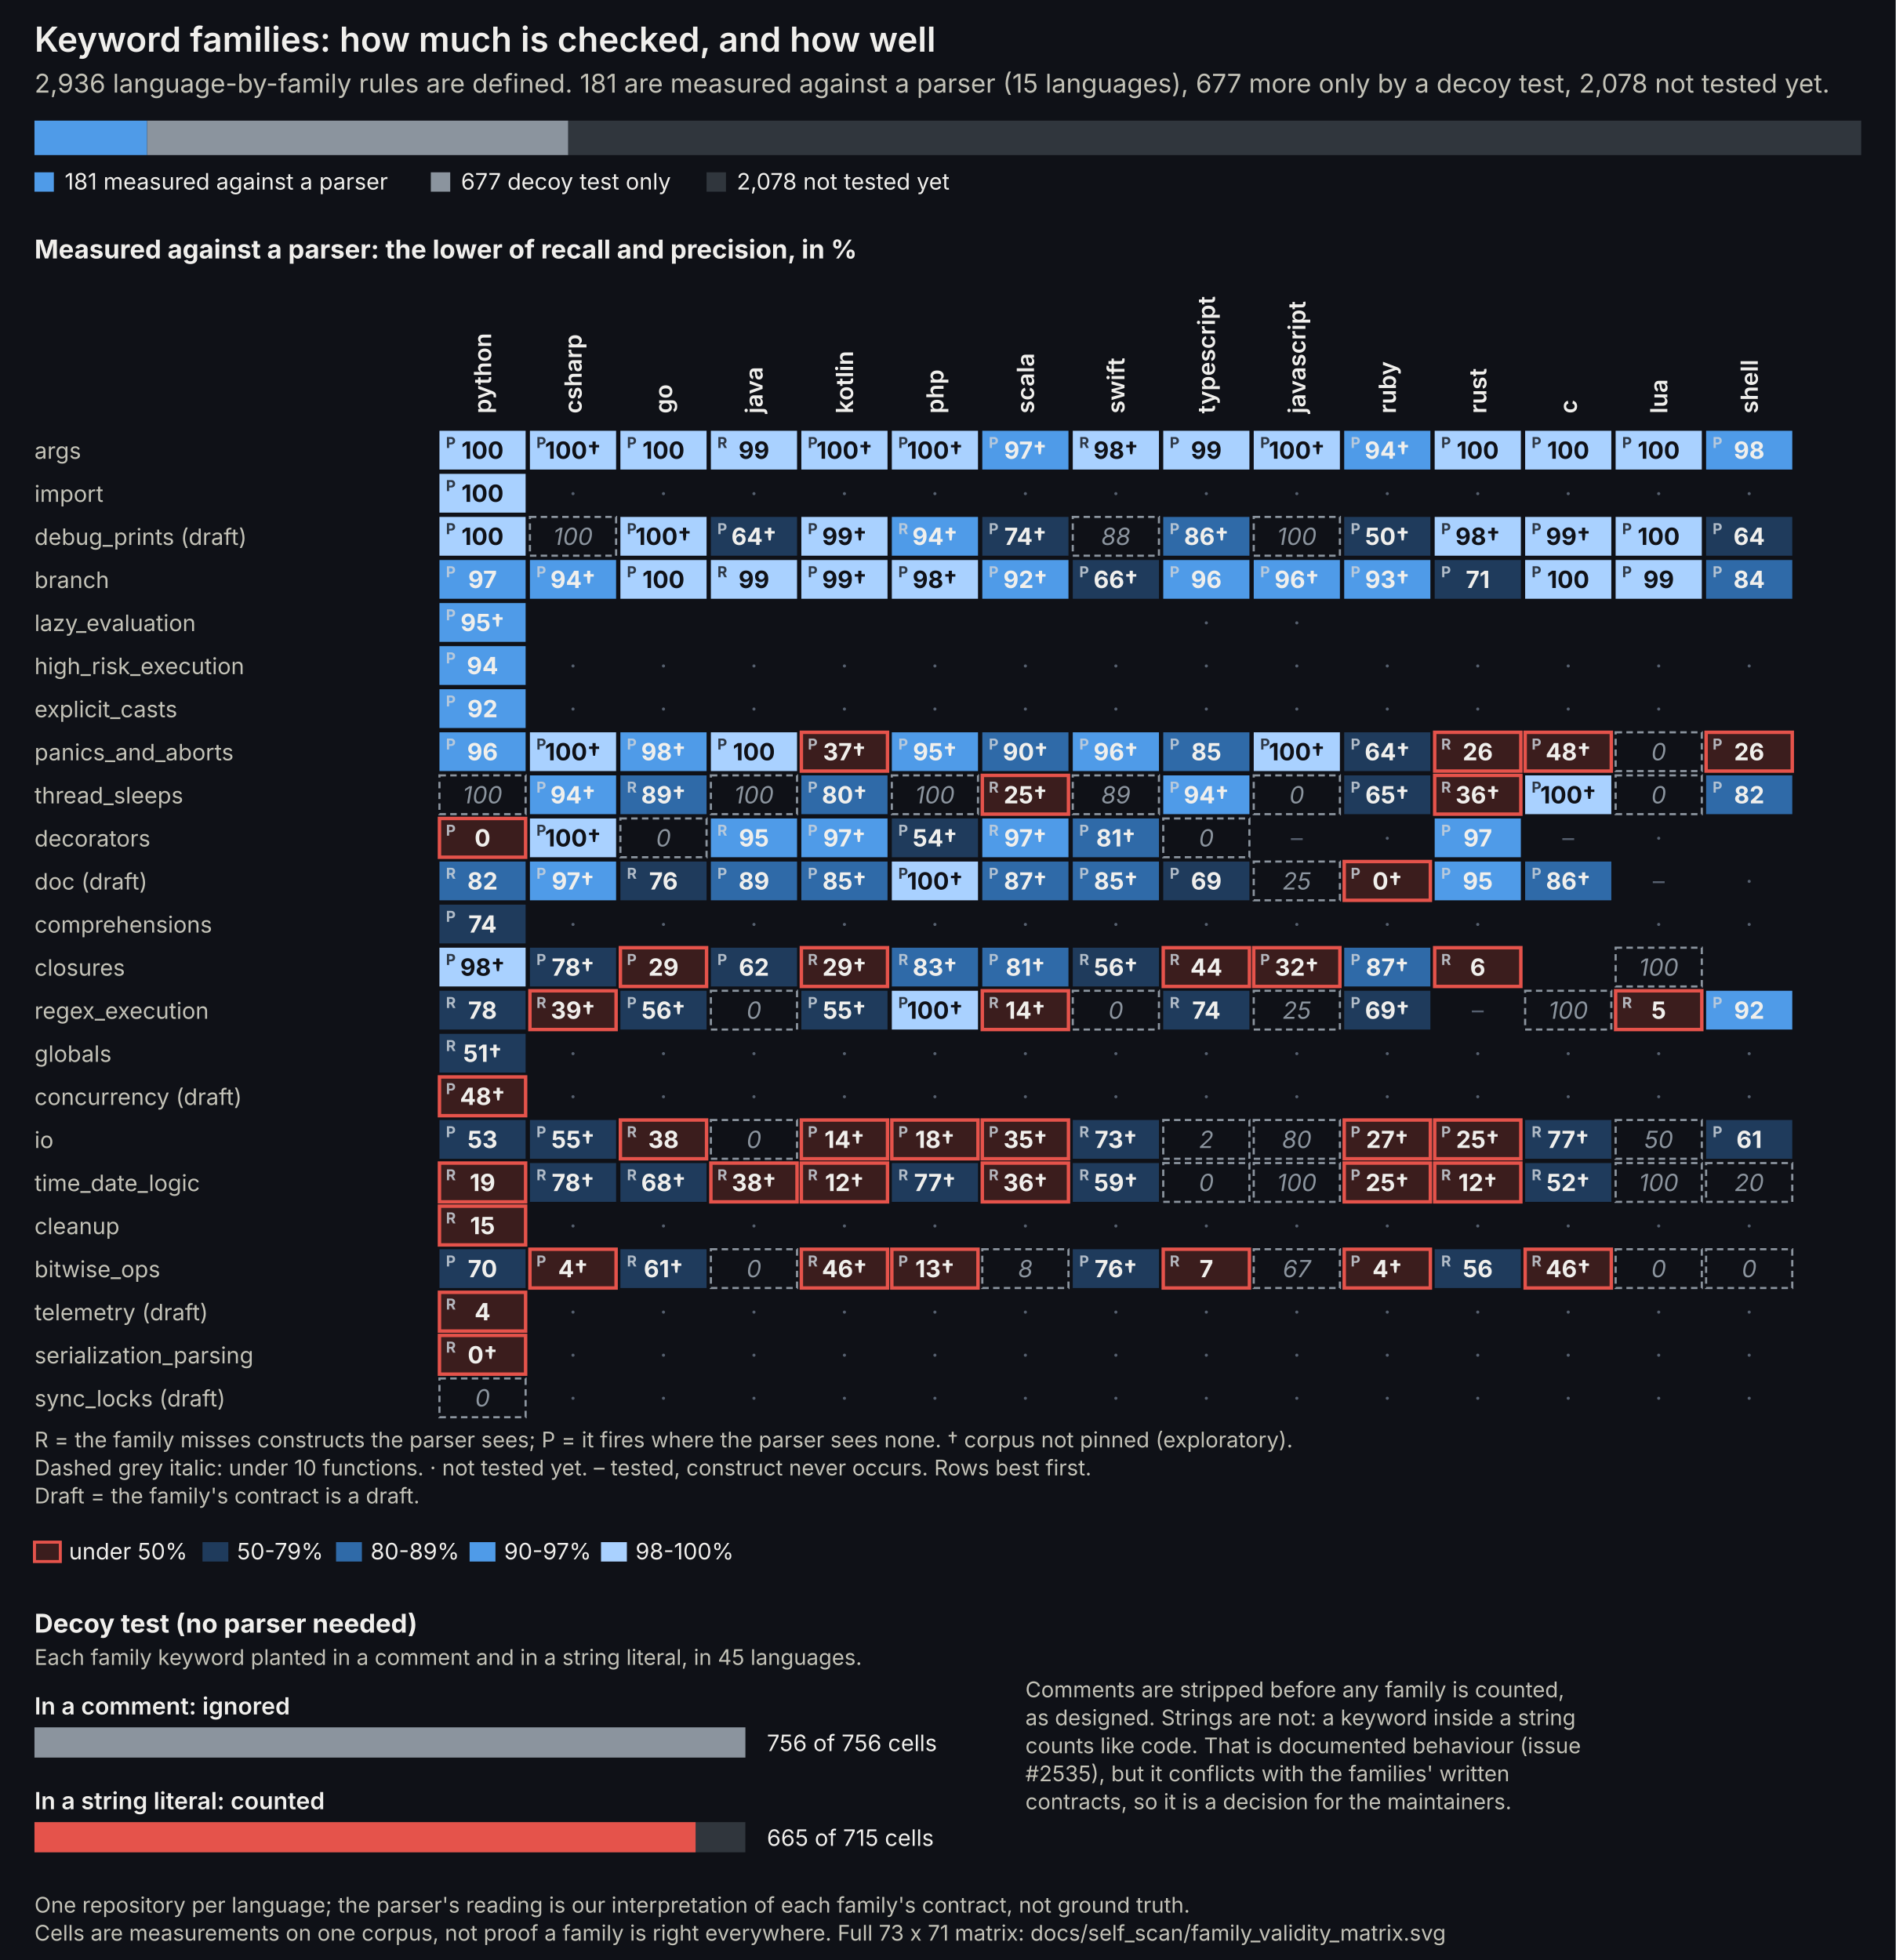
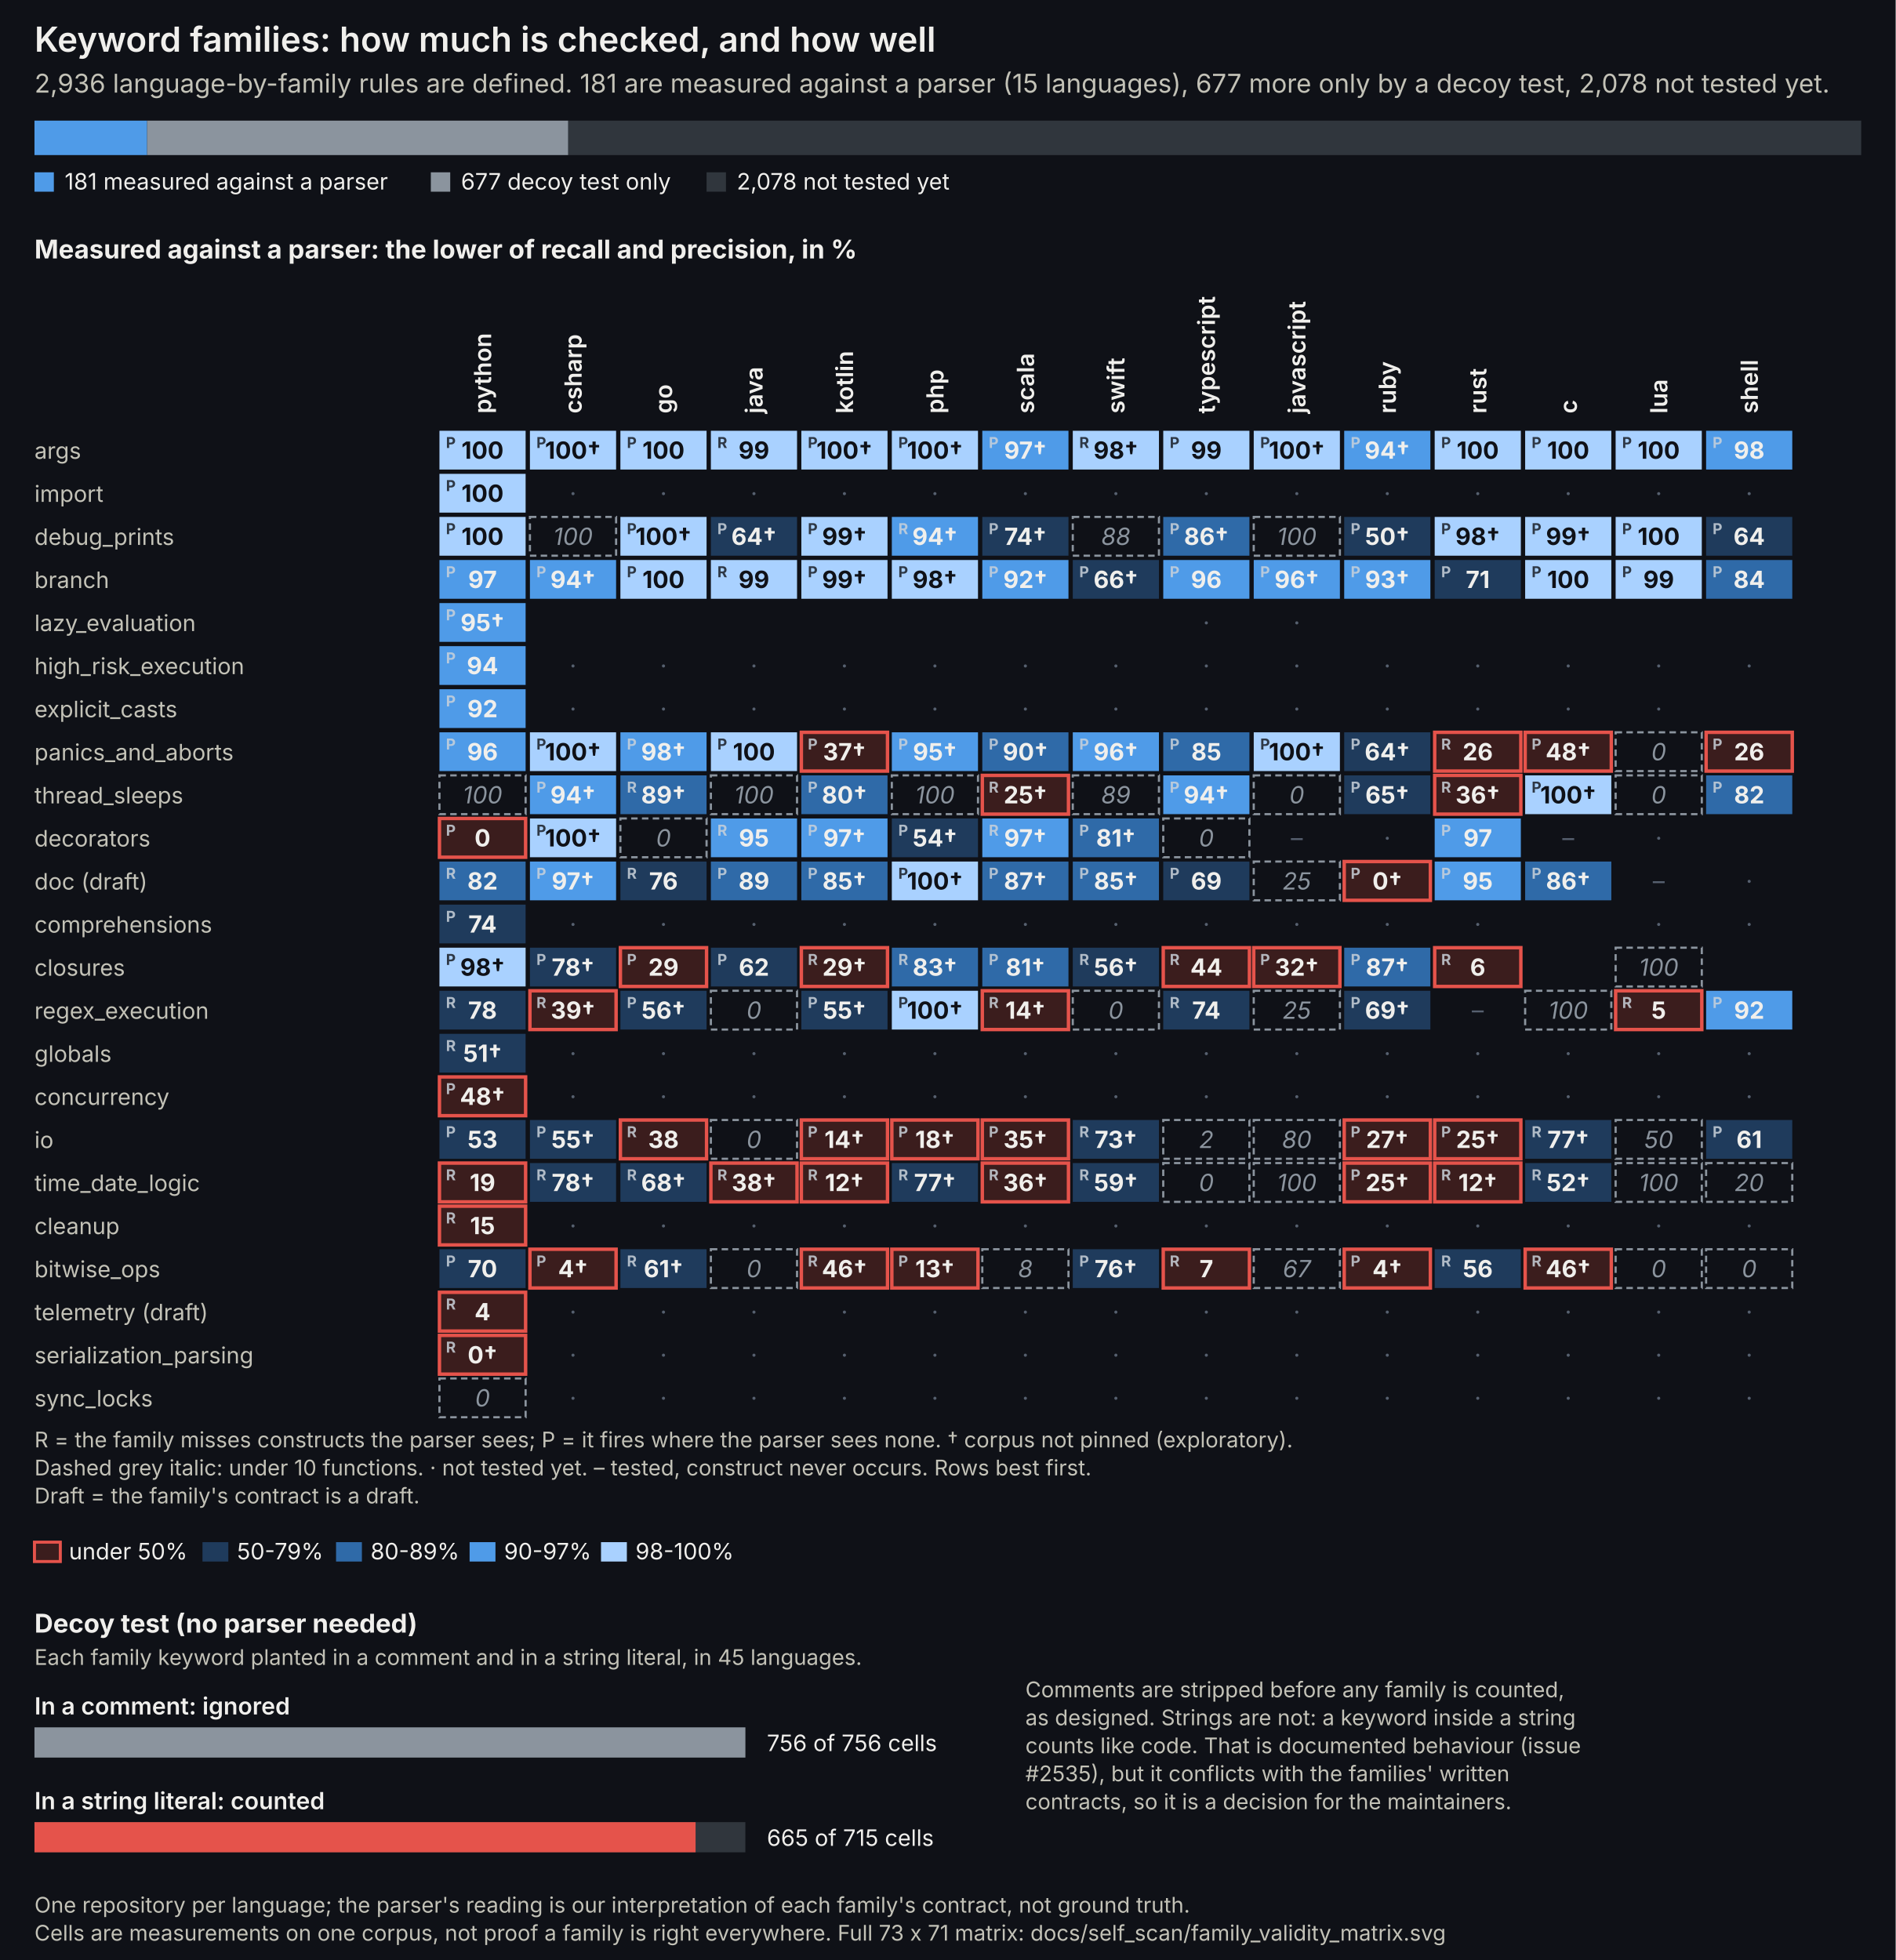
<svg xmlns="http://www.w3.org/2000/svg" viewBox="0 0 880 910" width="880" height="910" font-family="system-ui, -apple-system, Segoe UI, sans-serif">
  <style>
  .surface { fill: #0f1117; }  /* house style: dark, matching the other charts */
  .title { font-size: 16px; font-weight: 600; fill: #f0efec; }
  .subtitle { font-size: 12px; fill: #c3c2b7; }
  .h { font-size: 12px; font-weight: 700; fill: #f0efec; }
  .legend { font-size: 10.5px; fill: #f0efec; }
  .lang { font-size: 11px; font-weight: 600; fill: #f0efec; }
  .fam { font-size: 10.5px; fill: #c3c2b7; }
  .num { font-size: 11px; font-weight: 700; fill: #f0efec; text-anchor: middle; }
  .numd { font-size: 11px; font-weight: 700; fill: #0f1117; text-anchor: middle; }
  .thin { font-size: 11px; font-style: italic; fill: #8b949e; text-anchor: middle; }
  .side { font-size: 7px; font-weight: 700; fill: #c9d1d9; opacity: 0.85; }
  .sided { font-size: 7px; font-weight: 700; fill: #0f1117; opacity: 0.8; }
  .dim { font-size: 11px; fill: #56606f; text-anchor: middle; }
  .note { font-size: 10px; fill: #c3c2b7; }
  .big { font-size: 11px; font-weight: 600; fill: #f0efec; }
  .phase { font-size: 10px; font-weight: 700; fill: #f0efec; }
  .lang9 { font-size: 9px; fill: #c3c2b7; }
  .u { fill: #3b3f4a; }
</style>
  <rect class="surface" x="0" y="0" width="880" height="910" />
  <text class="title" x="16" y="24">Keyword families: how much is checked, and how well</text>
  <text class="subtitle" x="16" y="43">2,936 language-by-family rules are defined. 181 are measured against a parser (15 languages), 677 more only by a decoy test, 2,078 not tested yet.</text>
  <rect x="16.0" y="56" width="52.3" height="16" fill="#4f9be8" />
  <rect x="16" y="80" width="9" height="9" fill="#4f9be8" />
  <text class="legend" x="30" y="88">181 measured against a parser</text>
  <rect x="68.3" y="56" width="195.5" height="16" fill="#8b949e" />
  <rect x="200" y="80" width="9" height="9" fill="#8b949e" />
  <text class="legend" x="214" y="88">677 decoy test only</text>
  <rect x="263.8" y="56" width="600.2" height="16" fill="#30363d" />
  <rect x="328" y="80" width="9" height="9" fill="#30363d" />
  <text class="legend" x="342" y="88">2,078 not tested yet</text>
  <text class="h" x="16" y="120">Measured against a parser: the lower of recall and precision, in %</text>
  <text class="lang" transform="translate(228,192) rotate(-90)">python</text>
  <text class="lang" transform="translate(270,192) rotate(-90)">csharp</text>
  <text class="lang" transform="translate(312,192) rotate(-90)">go</text>
  <text class="lang" transform="translate(354,192) rotate(-90)">java</text>
  <text class="lang" transform="translate(396,192) rotate(-90)">kotlin</text>
  <text class="lang" transform="translate(438,192) rotate(-90)">php</text>
  <text class="lang" transform="translate(480,192) rotate(-90)">scala</text>
  <text class="lang" transform="translate(522,192) rotate(-90)">swift</text>
  <text class="lang" transform="translate(564,192) rotate(-90)">typescript</text>
  <text class="lang" transform="translate(606,192) rotate(-90)">javascript</text>
  <text class="lang" transform="translate(648,192) rotate(-90)">ruby</text>
  <text class="lang" transform="translate(690,192) rotate(-90)">rust</text>
  <text class="lang" transform="translate(732,192) rotate(-90)">c</text>
  <text class="lang" transform="translate(774,192) rotate(-90)">lua</text>
  <text class="lang" transform="translate(816,192) rotate(-90)">shell</text>
  <text class="fam" x="16" y="213">args</text>
  <rect x="204" y="200" width="40" height="18" fill="#a9d1ff" />
  <text class="numd" x="224.0" y="213">100</text>
  <text class="sided" x="207" y="208">P</text>
  <rect x="246" y="200" width="40" height="18" fill="#a9d1ff" />
  <text class="numd" x="266.0" y="213">100†</text>
  <text class="sided" x="249" y="208">P</text>
  <rect x="288" y="200" width="40" height="18" fill="#a9d1ff" />
  <text class="numd" x="308.0" y="213">100</text>
  <text class="sided" x="291" y="208">P</text>
  <rect x="330" y="200" width="40" height="18" fill="#a9d1ff" />
  <text class="numd" x="350.0" y="213">99</text>
  <text class="sided" x="333" y="208">R</text>
  <rect x="372" y="200" width="40" height="18" fill="#a9d1ff" />
  <text class="numd" x="392.0" y="213">100†</text>
  <text class="sided" x="375" y="208">P</text>
  <rect x="414" y="200" width="40" height="18" fill="#a9d1ff" />
  <text class="numd" x="434.0" y="213">100†</text>
  <text class="sided" x="417" y="208">P</text>
  <rect x="456" y="200" width="40" height="18" fill="#4f9be8" />
  <text class="num" x="476.0" y="213">97†</text>
  <text class="side" x="459" y="208">P</text>
  <rect x="498" y="200" width="40" height="18" fill="#a9d1ff" />
  <text class="numd" x="518.0" y="213">98†</text>
  <text class="sided" x="501" y="208">R</text>
  <rect x="540" y="200" width="40" height="18" fill="#a9d1ff" />
  <text class="numd" x="560.0" y="213">99</text>
  <text class="sided" x="543" y="208">P</text>
  <rect x="582" y="200" width="40" height="18" fill="#a9d1ff" />
  <text class="numd" x="602.0" y="213">100†</text>
  <text class="sided" x="585" y="208">P</text>
  <rect x="624" y="200" width="40" height="18" fill="#4f9be8" />
  <text class="num" x="644.0" y="213">94†</text>
  <text class="side" x="627" y="208">P</text>
  <rect x="666" y="200" width="40" height="18" fill="#a9d1ff" />
  <text class="numd" x="686.0" y="213">100</text>
  <text class="sided" x="669" y="208">P</text>
  <rect x="708" y="200" width="40" height="18" fill="#a9d1ff" />
  <text class="numd" x="728.0" y="213">100</text>
  <text class="sided" x="711" y="208">P</text>
  <rect x="750" y="200" width="40" height="18" fill="#a9d1ff" />
  <text class="numd" x="770.0" y="213">100</text>
  <text class="sided" x="753" y="208">P</text>
  <rect x="792" y="200" width="40" height="18" fill="#4f9be8" />
  <text class="num" x="812.0" y="213">98</text>
  <text class="side" x="795" y="208">P</text>
  <text class="fam" x="16" y="233">import</text>
  <rect x="204" y="220" width="40" height="18" fill="#a9d1ff" />
  <text class="numd" x="224.0" y="233">100</text>
  <text class="sided" x="207" y="228">P</text>
  <text class="dim" x="266.0" y="233">·</text>
  <text class="dim" x="308.0" y="233">·</text>
  <text class="dim" x="350.0" y="233">·</text>
  <text class="dim" x="392.0" y="233">·</text>
  <text class="dim" x="434.0" y="233">·</text>
  <text class="dim" x="476.0" y="233">·</text>
  <text class="dim" x="518.0" y="233">·</text>
  <text class="dim" x="560.0" y="233">·</text>
  <text class="dim" x="602.0" y="233">·</text>
  <text class="dim" x="644.0" y="233">·</text>
  <text class="dim" x="686.0" y="233">·</text>
  <text class="dim" x="728.0" y="233">·</text>
  <text class="dim" x="770.0" y="233">·</text>
  <text class="dim" x="812.0" y="233">·</text>
-   <text class="fam" x="16" y="253">debug_prints (draft)</text>
+   <text class="fam" x="16" y="253">debug_prints</text>
  <rect x="204" y="240" width="40" height="18" fill="#a9d1ff" />
  <text class="numd" x="224.0" y="253">100</text>
  <text class="sided" x="207" y="248">P</text>
  <rect x="246" y="240" width="40" height="18" fill="none" stroke="#8b949e" stroke-width="1" stroke-dasharray="3 2" />
  <text class="thin" x="266.0" y="253">100</text>
  <rect x="288" y="240" width="40" height="18" fill="#a9d1ff" />
  <text class="numd" x="308.0" y="253">100†</text>
  <text class="sided" x="291" y="248">P</text>
  <rect x="330" y="240" width="40" height="18" fill="#1f3b5c" />
  <text class="num" x="350.0" y="253">64†</text>
  <text class="side" x="333" y="248">P</text>
  <rect x="372" y="240" width="40" height="18" fill="#a9d1ff" />
  <text class="numd" x="392.0" y="253">99†</text>
  <text class="sided" x="375" y="248">P</text>
  <rect x="414" y="240" width="40" height="18" fill="#4f9be8" />
  <text class="num" x="434.0" y="253">94†</text>
  <text class="side" x="417" y="248">R</text>
  <rect x="456" y="240" width="40" height="18" fill="#1f3b5c" />
  <text class="num" x="476.0" y="253">74†</text>
  <text class="side" x="459" y="248">P</text>
  <rect x="498" y="240" width="40" height="18" fill="none" stroke="#8b949e" stroke-width="1" stroke-dasharray="3 2" />
  <text class="thin" x="518.0" y="253">88</text>
  <rect x="540" y="240" width="40" height="18" fill="#2f6aa8" />
  <text class="num" x="560.0" y="253">86†</text>
  <text class="side" x="543" y="248">P</text>
  <rect x="582" y="240" width="40" height="18" fill="none" stroke="#8b949e" stroke-width="1" stroke-dasharray="3 2" />
  <text class="thin" x="602.0" y="253">100</text>
  <rect x="624" y="240" width="40" height="18" fill="#1f3b5c" />
  <text class="num" x="644.0" y="253">50†</text>
  <text class="side" x="627" y="248">P</text>
  <rect x="666" y="240" width="40" height="18" fill="#a9d1ff" />
  <text class="numd" x="686.0" y="253">98†</text>
  <text class="sided" x="669" y="248">P</text>
  <rect x="708" y="240" width="40" height="18" fill="#a9d1ff" />
  <text class="numd" x="728.0" y="253">99†</text>
  <text class="sided" x="711" y="248">P</text>
  <rect x="750" y="240" width="40" height="18" fill="#a9d1ff" />
  <text class="numd" x="770.0" y="253">100</text>
  <text class="sided" x="753" y="248">P</text>
  <rect x="792" y="240" width="40" height="18" fill="#1f3b5c" />
  <text class="num" x="812.0" y="253">64</text>
  <text class="side" x="795" y="248">P</text>
  <text class="fam" x="16" y="273">branch</text>
  <rect x="204" y="260" width="40" height="18" fill="#4f9be8" />
  <text class="num" x="224.0" y="273">97</text>
  <text class="side" x="207" y="268">P</text>
  <rect x="246" y="260" width="40" height="18" fill="#4f9be8" />
  <text class="num" x="266.0" y="273">94†</text>
  <text class="side" x="249" y="268">P</text>
  <rect x="288" y="260" width="40" height="18" fill="#a9d1ff" />
  <text class="numd" x="308.0" y="273">100</text>
  <text class="sided" x="291" y="268">P</text>
  <rect x="330" y="260" width="40" height="18" fill="#a9d1ff" />
  <text class="numd" x="350.0" y="273">99</text>
  <text class="sided" x="333" y="268">R</text>
  <rect x="372" y="260" width="40" height="18" fill="#a9d1ff" />
  <text class="numd" x="392.0" y="273">99†</text>
  <text class="sided" x="375" y="268">P</text>
  <rect x="414" y="260" width="40" height="18" fill="#a9d1ff" />
  <text class="numd" x="434.0" y="273">98†</text>
  <text class="sided" x="417" y="268">P</text>
  <rect x="456" y="260" width="40" height="18" fill="#4f9be8" />
  <text class="num" x="476.0" y="273">92†</text>
  <text class="side" x="459" y="268">P</text>
  <rect x="498" y="260" width="40" height="18" fill="#1f3b5c" />
  <text class="num" x="518.0" y="273">66†</text>
  <text class="side" x="501" y="268">P</text>
  <rect x="540" y="260" width="40" height="18" fill="#4f9be8" />
  <text class="num" x="560.0" y="273">96</text>
  <text class="side" x="543" y="268">P</text>
  <rect x="582" y="260" width="40" height="18" fill="#4f9be8" />
  <text class="num" x="602.0" y="273">96†</text>
  <text class="side" x="585" y="268">P</text>
  <rect x="624" y="260" width="40" height="18" fill="#4f9be8" />
  <text class="num" x="644.0" y="273">93†</text>
  <text class="side" x="627" y="268">P</text>
  <rect x="666" y="260" width="40" height="18" fill="#1f3b5c" />
  <text class="num" x="686.0" y="273">71</text>
  <text class="side" x="669" y="268">P</text>
  <rect x="708" y="260" width="40" height="18" fill="#a9d1ff" />
  <text class="numd" x="728.0" y="273">100</text>
  <text class="sided" x="711" y="268">P</text>
  <rect x="750" y="260" width="40" height="18" fill="#a9d1ff" />
  <text class="numd" x="770.0" y="273">99</text>
  <text class="sided" x="753" y="268">P</text>
  <rect x="792" y="260" width="40" height="18" fill="#2f6aa8" />
  <text class="num" x="812.0" y="273">84</text>
  <text class="side" x="795" y="268">P</text>
  <text class="fam" x="16" y="293">lazy_evaluation</text>
  <rect x="204" y="280" width="40" height="18" fill="#4f9be8" />
  <text class="num" x="224.0" y="293">95†</text>
  <text class="side" x="207" y="288">P</text>
  <text class="dim" x="560.0" y="293">·</text>
  <text class="dim" x="602.0" y="293">·</text>
  <text class="fam" x="16" y="313">high_risk_execution</text>
  <rect x="204" y="300" width="40" height="18" fill="#4f9be8" />
  <text class="num" x="224.0" y="313">94</text>
  <text class="side" x="207" y="308">P</text>
  <text class="dim" x="266.0" y="313">·</text>
  <text class="dim" x="308.0" y="313">·</text>
  <text class="dim" x="350.0" y="313">·</text>
  <text class="dim" x="392.0" y="313">·</text>
  <text class="dim" x="434.0" y="313">·</text>
  <text class="dim" x="476.0" y="313">·</text>
  <text class="dim" x="518.0" y="313">·</text>
  <text class="dim" x="560.0" y="313">·</text>
  <text class="dim" x="602.0" y="313">·</text>
  <text class="dim" x="644.0" y="313">·</text>
  <text class="dim" x="686.0" y="313">·</text>
  <text class="dim" x="728.0" y="313">·</text>
  <text class="dim" x="770.0" y="313">·</text>
  <text class="dim" x="812.0" y="313">·</text>
  <text class="fam" x="16" y="333">explicit_casts</text>
  <rect x="204" y="320" width="40" height="18" fill="#4f9be8" />
  <text class="num" x="224.0" y="333">92</text>
  <text class="side" x="207" y="328">P</text>
  <text class="dim" x="266.0" y="333">·</text>
  <text class="dim" x="308.0" y="333">·</text>
  <text class="dim" x="350.0" y="333">·</text>
  <text class="dim" x="392.0" y="333">·</text>
  <text class="dim" x="434.0" y="333">·</text>
  <text class="dim" x="476.0" y="333">·</text>
  <text class="dim" x="518.0" y="333">·</text>
  <text class="dim" x="560.0" y="333">·</text>
  <text class="dim" x="602.0" y="333">·</text>
  <text class="dim" x="644.0" y="333">·</text>
  <text class="dim" x="686.0" y="333">·</text>
  <text class="dim" x="728.0" y="333">·</text>
  <text class="dim" x="770.0" y="333">·</text>
  <text class="fam" x="16" y="353">panics_and_aborts</text>
  <rect x="204" y="340" width="40" height="18" fill="#4f9be8" />
  <text class="num" x="224.0" y="353">96</text>
  <text class="side" x="207" y="348">P</text>
  <rect x="246" y="340" width="40" height="18" fill="#a9d1ff" />
  <text class="numd" x="266.0" y="353">100†</text>
  <text class="sided" x="249" y="348">P</text>
  <rect x="288" y="340" width="40" height="18" fill="#4f9be8" />
  <text class="num" x="308.0" y="353">98†</text>
  <text class="side" x="291" y="348">P</text>
  <rect x="330" y="340" width="40" height="18" fill="#a9d1ff" />
  <text class="numd" x="350.0" y="353">100</text>
  <text class="sided" x="333" y="348">P</text>
  <rect x="372" y="340" width="40" height="18" fill="#3b1d1d" stroke="#e5534b" stroke-width="1.6" />
  <text class="num" x="392.0" y="353">37†</text>
  <text class="side" x="375" y="348">P</text>
  <rect x="414" y="340" width="40" height="18" fill="#4f9be8" />
  <text class="num" x="434.0" y="353">95†</text>
  <text class="side" x="417" y="348">P</text>
  <rect x="456" y="340" width="40" height="18" fill="#2f6aa8" />
  <text class="num" x="476.0" y="353">90†</text>
  <text class="side" x="459" y="348">P</text>
  <rect x="498" y="340" width="40" height="18" fill="#4f9be8" />
  <text class="num" x="518.0" y="353">96†</text>
  <text class="side" x="501" y="348">P</text>
  <rect x="540" y="340" width="40" height="18" fill="#2f6aa8" />
  <text class="num" x="560.0" y="353">85</text>
  <text class="side" x="543" y="348">P</text>
  <rect x="582" y="340" width="40" height="18" fill="#a9d1ff" />
  <text class="numd" x="602.0" y="353">100†</text>
  <text class="sided" x="585" y="348">P</text>
  <rect x="624" y="340" width="40" height="18" fill="#1f3b5c" />
  <text class="num" x="644.0" y="353">64†</text>
  <text class="side" x="627" y="348">P</text>
  <rect x="666" y="340" width="40" height="18" fill="#3b1d1d" stroke="#e5534b" stroke-width="1.6" />
  <text class="num" x="686.0" y="353">26</text>
  <text class="side" x="669" y="348">R</text>
  <rect x="708" y="340" width="40" height="18" fill="#3b1d1d" stroke="#e5534b" stroke-width="1.6" />
  <text class="num" x="728.0" y="353">48†</text>
  <text class="side" x="711" y="348">P</text>
  <rect x="750" y="340" width="40" height="18" fill="none" stroke="#8b949e" stroke-width="1" stroke-dasharray="3 2" />
  <text class="thin" x="770.0" y="353">0</text>
  <rect x="792" y="340" width="40" height="18" fill="#3b1d1d" stroke="#e5534b" stroke-width="1.6" />
  <text class="num" x="812.0" y="353">26</text>
  <text class="side" x="795" y="348">P</text>
  <text class="fam" x="16" y="373">thread_sleeps</text>
  <rect x="204" y="360" width="40" height="18" fill="none" stroke="#8b949e" stroke-width="1" stroke-dasharray="3 2" />
  <text class="thin" x="224.0" y="373">100</text>
  <rect x="246" y="360" width="40" height="18" fill="#4f9be8" />
  <text class="num" x="266.0" y="373">94†</text>
  <text class="side" x="249" y="368">P</text>
  <rect x="288" y="360" width="40" height="18" fill="#2f6aa8" />
  <text class="num" x="308.0" y="373">89†</text>
  <text class="side" x="291" y="368">R</text>
  <rect x="330" y="360" width="40" height="18" fill="none" stroke="#8b949e" stroke-width="1" stroke-dasharray="3 2" />
  <text class="thin" x="350.0" y="373">100</text>
  <rect x="372" y="360" width="40" height="18" fill="#2f6aa8" />
  <text class="num" x="392.0" y="373">80†</text>
  <text class="side" x="375" y="368">P</text>
  <rect x="414" y="360" width="40" height="18" fill="none" stroke="#8b949e" stroke-width="1" stroke-dasharray="3 2" />
  <text class="thin" x="434.0" y="373">100</text>
  <rect x="456" y="360" width="40" height="18" fill="#3b1d1d" stroke="#e5534b" stroke-width="1.6" />
  <text class="num" x="476.0" y="373">25†</text>
  <text class="side" x="459" y="368">R</text>
  <rect x="498" y="360" width="40" height="18" fill="none" stroke="#8b949e" stroke-width="1" stroke-dasharray="3 2" />
  <text class="thin" x="518.0" y="373">89</text>
  <rect x="540" y="360" width="40" height="18" fill="#4f9be8" />
  <text class="num" x="560.0" y="373">94†</text>
  <text class="side" x="543" y="368">P</text>
  <rect x="582" y="360" width="40" height="18" fill="none" stroke="#8b949e" stroke-width="1" stroke-dasharray="3 2" />
  <text class="thin" x="602.0" y="373">0</text>
  <rect x="624" y="360" width="40" height="18" fill="#1f3b5c" />
  <text class="num" x="644.0" y="373">65†</text>
  <text class="side" x="627" y="368">P</text>
  <rect x="666" y="360" width="40" height="18" fill="#3b1d1d" stroke="#e5534b" stroke-width="1.6" />
  <text class="num" x="686.0" y="373">36†</text>
  <text class="side" x="669" y="368">R</text>
  <rect x="708" y="360" width="40" height="18" fill="#a9d1ff" />
  <text class="numd" x="728.0" y="373">100†</text>
  <text class="sided" x="711" y="368">P</text>
  <rect x="750" y="360" width="40" height="18" fill="none" stroke="#8b949e" stroke-width="1" stroke-dasharray="3 2" />
  <text class="thin" x="770.0" y="373">0</text>
  <rect x="792" y="360" width="40" height="18" fill="#2f6aa8" />
  <text class="num" x="812.0" y="373">82</text>
  <text class="side" x="795" y="368">P</text>
  <text class="fam" x="16" y="393">decorators</text>
  <rect x="204" y="380" width="40" height="18" fill="#3b1d1d" stroke="#e5534b" stroke-width="1.6" />
  <text class="num" x="224.0" y="393">0</text>
  <text class="side" x="207" y="388">P</text>
  <rect x="246" y="380" width="40" height="18" fill="#a9d1ff" />
  <text class="numd" x="266.0" y="393">100†</text>
  <text class="sided" x="249" y="388">P</text>
  <rect x="288" y="380" width="40" height="18" fill="none" stroke="#8b949e" stroke-width="1" stroke-dasharray="3 2" />
  <text class="thin" x="308.0" y="393">0</text>
  <rect x="330" y="380" width="40" height="18" fill="#4f9be8" />
  <text class="num" x="350.0" y="393">95</text>
  <text class="side" x="333" y="388">R</text>
  <rect x="372" y="380" width="40" height="18" fill="#4f9be8" />
  <text class="num" x="392.0" y="393">97†</text>
  <text class="side" x="375" y="388">P</text>
  <rect x="414" y="380" width="40" height="18" fill="#1f3b5c" />
  <text class="num" x="434.0" y="393">54†</text>
  <text class="side" x="417" y="388">P</text>
  <rect x="456" y="380" width="40" height="18" fill="#4f9be8" />
  <text class="num" x="476.0" y="393">97†</text>
  <text class="side" x="459" y="388">R</text>
  <rect x="498" y="380" width="40" height="18" fill="#2f6aa8" />
  <text class="num" x="518.0" y="393">81†</text>
  <text class="side" x="501" y="388">P</text>
  <rect x="540" y="380" width="40" height="18" fill="none" stroke="#8b949e" stroke-width="1" stroke-dasharray="3 2" />
  <text class="thin" x="560.0" y="393">0</text>
  <text class="dim" x="602.0" y="393">–</text>
  <text class="dim" x="644.0" y="393">·</text>
  <rect x="666" y="380" width="40" height="18" fill="#4f9be8" />
  <text class="num" x="686.0" y="393">97</text>
  <text class="side" x="669" y="388">P</text>
  <text class="dim" x="728.0" y="393">–</text>
  <text class="dim" x="770.0" y="393">·</text>
  <text class="fam" x="16" y="413">doc (draft)</text>
  <rect x="204" y="400" width="40" height="18" fill="#2f6aa8" />
  <text class="num" x="224.0" y="413">82</text>
  <text class="side" x="207" y="408">R</text>
  <rect x="246" y="400" width="40" height="18" fill="#4f9be8" />
  <text class="num" x="266.0" y="413">97†</text>
  <text class="side" x="249" y="408">P</text>
  <rect x="288" y="400" width="40" height="18" fill="#1f3b5c" />
  <text class="num" x="308.0" y="413">76</text>
  <text class="side" x="291" y="408">R</text>
  <rect x="330" y="400" width="40" height="18" fill="#2f6aa8" />
  <text class="num" x="350.0" y="413">89</text>
  <text class="side" x="333" y="408">P</text>
  <rect x="372" y="400" width="40" height="18" fill="#2f6aa8" />
  <text class="num" x="392.0" y="413">85†</text>
  <text class="side" x="375" y="408">P</text>
  <rect x="414" y="400" width="40" height="18" fill="#a9d1ff" />
  <text class="numd" x="434.0" y="413">100†</text>
  <text class="sided" x="417" y="408">P</text>
  <rect x="456" y="400" width="40" height="18" fill="#2f6aa8" />
  <text class="num" x="476.0" y="413">87†</text>
  <text class="side" x="459" y="408">P</text>
  <rect x="498" y="400" width="40" height="18" fill="#2f6aa8" />
  <text class="num" x="518.0" y="413">85†</text>
  <text class="side" x="501" y="408">P</text>
  <rect x="540" y="400" width="40" height="18" fill="#1f3b5c" />
  <text class="num" x="560.0" y="413">69</text>
  <text class="side" x="543" y="408">P</text>
  <rect x="582" y="400" width="40" height="18" fill="none" stroke="#8b949e" stroke-width="1" stroke-dasharray="3 2" />
  <text class="thin" x="602.0" y="413">25</text>
  <rect x="624" y="400" width="40" height="18" fill="#3b1d1d" stroke="#e5534b" stroke-width="1.6" />
  <text class="num" x="644.0" y="413">0†</text>
  <text class="side" x="627" y="408">P</text>
  <rect x="666" y="400" width="40" height="18" fill="#4f9be8" />
  <text class="num" x="686.0" y="413">95</text>
  <text class="side" x="669" y="408">P</text>
  <rect x="708" y="400" width="40" height="18" fill="#2f6aa8" />
  <text class="num" x="728.0" y="413">86†</text>
  <text class="side" x="711" y="408">P</text>
  <text class="dim" x="770.0" y="413">–</text>
  <text class="dim" x="812.0" y="413">·</text>
  <text class="fam" x="16" y="433">comprehensions</text>
  <rect x="204" y="420" width="40" height="18" fill="#1f3b5c" />
  <text class="num" x="224.0" y="433">74</text>
  <text class="side" x="207" y="428">P</text>
  <text class="dim" x="266.0" y="433">·</text>
  <text class="dim" x="308.0" y="433">·</text>
  <text class="dim" x="350.0" y="433">·</text>
  <text class="dim" x="392.0" y="433">·</text>
  <text class="dim" x="434.0" y="433">·</text>
  <text class="dim" x="476.0" y="433">·</text>
  <text class="dim" x="518.0" y="433">·</text>
  <text class="dim" x="560.0" y="433">·</text>
  <text class="dim" x="602.0" y="433">·</text>
  <text class="dim" x="644.0" y="433">·</text>
  <text class="dim" x="686.0" y="433">·</text>
  <text class="dim" x="770.0" y="433">·</text>
  <text class="dim" x="812.0" y="433">·</text>
  <text class="fam" x="16" y="453">closures</text>
  <rect x="204" y="440" width="40" height="18" fill="#a9d1ff" />
  <text class="numd" x="224.0" y="453">98†</text>
  <text class="sided" x="207" y="448">P</text>
  <rect x="246" y="440" width="40" height="18" fill="#1f3b5c" />
  <text class="num" x="266.0" y="453">78†</text>
  <text class="side" x="249" y="448">P</text>
  <rect x="288" y="440" width="40" height="18" fill="#3b1d1d" stroke="#e5534b" stroke-width="1.6" />
  <text class="num" x="308.0" y="453">29</text>
  <text class="side" x="291" y="448">P</text>
  <rect x="330" y="440" width="40" height="18" fill="#1f3b5c" />
  <text class="num" x="350.0" y="453">62</text>
  <text class="side" x="333" y="448">P</text>
  <rect x="372" y="440" width="40" height="18" fill="#3b1d1d" stroke="#e5534b" stroke-width="1.6" />
  <text class="num" x="392.0" y="453">29†</text>
  <text class="side" x="375" y="448">R</text>
  <rect x="414" y="440" width="40" height="18" fill="#2f6aa8" />
  <text class="num" x="434.0" y="453">83†</text>
  <text class="side" x="417" y="448">R</text>
  <rect x="456" y="440" width="40" height="18" fill="#2f6aa8" />
  <text class="num" x="476.0" y="453">81†</text>
  <text class="side" x="459" y="448">P</text>
  <rect x="498" y="440" width="40" height="18" fill="#1f3b5c" />
  <text class="num" x="518.0" y="453">56†</text>
  <text class="side" x="501" y="448">R</text>
  <rect x="540" y="440" width="40" height="18" fill="#3b1d1d" stroke="#e5534b" stroke-width="1.6" />
  <text class="num" x="560.0" y="453">44</text>
  <text class="side" x="543" y="448">R</text>
  <rect x="582" y="440" width="40" height="18" fill="#3b1d1d" stroke="#e5534b" stroke-width="1.6" />
  <text class="num" x="602.0" y="453">32†</text>
  <text class="side" x="585" y="448">P</text>
  <rect x="624" y="440" width="40" height="18" fill="#2f6aa8" />
  <text class="num" x="644.0" y="453">87†</text>
  <text class="side" x="627" y="448">P</text>
  <rect x="666" y="440" width="40" height="18" fill="#3b1d1d" stroke="#e5534b" stroke-width="1.6" />
  <text class="num" x="686.0" y="453">6</text>
  <text class="side" x="669" y="448">R</text>
  <rect x="750" y="440" width="40" height="18" fill="none" stroke="#8b949e" stroke-width="1" stroke-dasharray="3 2" />
  <text class="thin" x="770.0" y="453">100</text>
  <text class="fam" x="16" y="473">regex_execution</text>
  <rect x="204" y="460" width="40" height="18" fill="#1f3b5c" />
  <text class="num" x="224.0" y="473">78</text>
  <text class="side" x="207" y="468">R</text>
  <rect x="246" y="460" width="40" height="18" fill="#3b1d1d" stroke="#e5534b" stroke-width="1.6" />
  <text class="num" x="266.0" y="473">39†</text>
  <text class="side" x="249" y="468">R</text>
  <rect x="288" y="460" width="40" height="18" fill="#1f3b5c" />
  <text class="num" x="308.0" y="473">56†</text>
  <text class="side" x="291" y="468">P</text>
  <rect x="330" y="460" width="40" height="18" fill="none" stroke="#8b949e" stroke-width="1" stroke-dasharray="3 2" />
  <text class="thin" x="350.0" y="473">0</text>
  <rect x="372" y="460" width="40" height="18" fill="#1f3b5c" />
  <text class="num" x="392.0" y="473">55†</text>
  <text class="side" x="375" y="468">P</text>
  <rect x="414" y="460" width="40" height="18" fill="#a9d1ff" />
  <text class="numd" x="434.0" y="473">100†</text>
  <text class="sided" x="417" y="468">P</text>
  <rect x="456" y="460" width="40" height="18" fill="#3b1d1d" stroke="#e5534b" stroke-width="1.6" />
  <text class="num" x="476.0" y="473">14†</text>
  <text class="side" x="459" y="468">R</text>
  <rect x="498" y="460" width="40" height="18" fill="none" stroke="#8b949e" stroke-width="1" stroke-dasharray="3 2" />
  <text class="thin" x="518.0" y="473">0</text>
  <rect x="540" y="460" width="40" height="18" fill="#1f3b5c" />
  <text class="num" x="560.0" y="473">74</text>
  <text class="side" x="543" y="468">R</text>
  <rect x="582" y="460" width="40" height="18" fill="none" stroke="#8b949e" stroke-width="1" stroke-dasharray="3 2" />
  <text class="thin" x="602.0" y="473">25</text>
  <rect x="624" y="460" width="40" height="18" fill="#1f3b5c" />
  <text class="num" x="644.0" y="473">69†</text>
  <text class="side" x="627" y="468">P</text>
  <text class="dim" x="686.0" y="473">–</text>
  <rect x="708" y="460" width="40" height="18" fill="none" stroke="#8b949e" stroke-width="1" stroke-dasharray="3 2" />
  <text class="thin" x="728.0" y="473">100</text>
  <rect x="750" y="460" width="40" height="18" fill="#3b1d1d" stroke="#e5534b" stroke-width="1.6" />
  <text class="num" x="770.0" y="473">5</text>
  <text class="side" x="753" y="468">R</text>
  <rect x="792" y="460" width="40" height="18" fill="#4f9be8" />
  <text class="num" x="812.0" y="473">92</text>
  <text class="side" x="795" y="468">P</text>
  <text class="fam" x="16" y="493">globals</text>
  <rect x="204" y="480" width="40" height="18" fill="#1f3b5c" />
  <text class="num" x="224.0" y="493">51†</text>
  <text class="side" x="207" y="488">R</text>
  <text class="dim" x="266.0" y="493">·</text>
  <text class="dim" x="308.0" y="493">·</text>
  <text class="dim" x="350.0" y="493">·</text>
  <text class="dim" x="392.0" y="493">·</text>
  <text class="dim" x="434.0" y="493">·</text>
  <text class="dim" x="476.0" y="493">·</text>
  <text class="dim" x="518.0" y="493">·</text>
  <text class="dim" x="560.0" y="493">·</text>
  <text class="dim" x="602.0" y="493">·</text>
  <text class="dim" x="644.0" y="493">·</text>
  <text class="dim" x="686.0" y="493">·</text>
  <text class="dim" x="728.0" y="493">·</text>
  <text class="dim" x="770.0" y="493">·</text>
  <text class="dim" x="812.0" y="493">·</text>
-   <text class="fam" x="16" y="513">concurrency (draft)</text>
+   <text class="fam" x="16" y="513">concurrency</text>
  <rect x="204" y="500" width="40" height="18" fill="#3b1d1d" stroke="#e5534b" stroke-width="1.6" />
  <text class="num" x="224.0" y="513">48†</text>
  <text class="side" x="207" y="508">P</text>
  <text class="dim" x="266.0" y="513">·</text>
  <text class="dim" x="308.0" y="513">·</text>
  <text class="dim" x="350.0" y="513">·</text>
  <text class="dim" x="392.0" y="513">·</text>
  <text class="dim" x="434.0" y="513">·</text>
  <text class="dim" x="476.0" y="513">·</text>
  <text class="dim" x="518.0" y="513">·</text>
  <text class="dim" x="560.0" y="513">·</text>
  <text class="dim" x="602.0" y="513">·</text>
  <text class="dim" x="644.0" y="513">·</text>
  <text class="dim" x="686.0" y="513">·</text>
  <text class="dim" x="728.0" y="513">·</text>
  <text class="dim" x="770.0" y="513">·</text>
  <text class="dim" x="812.0" y="513">·</text>
  <text class="fam" x="16" y="533">io</text>
  <rect x="204" y="520" width="40" height="18" fill="#1f3b5c" />
  <text class="num" x="224.0" y="533">53</text>
  <text class="side" x="207" y="528">P</text>
  <rect x="246" y="520" width="40" height="18" fill="#1f3b5c" />
  <text class="num" x="266.0" y="533">55†</text>
  <text class="side" x="249" y="528">P</text>
  <rect x="288" y="520" width="40" height="18" fill="#3b1d1d" stroke="#e5534b" stroke-width="1.6" />
  <text class="num" x="308.0" y="533">38</text>
  <text class="side" x="291" y="528">R</text>
  <rect x="330" y="520" width="40" height="18" fill="none" stroke="#8b949e" stroke-width="1" stroke-dasharray="3 2" />
  <text class="thin" x="350.0" y="533">0</text>
  <rect x="372" y="520" width="40" height="18" fill="#3b1d1d" stroke="#e5534b" stroke-width="1.6" />
  <text class="num" x="392.0" y="533">14†</text>
  <text class="side" x="375" y="528">P</text>
  <rect x="414" y="520" width="40" height="18" fill="#3b1d1d" stroke="#e5534b" stroke-width="1.6" />
  <text class="num" x="434.0" y="533">18†</text>
  <text class="side" x="417" y="528">P</text>
  <rect x="456" y="520" width="40" height="18" fill="#3b1d1d" stroke="#e5534b" stroke-width="1.6" />
  <text class="num" x="476.0" y="533">35†</text>
  <text class="side" x="459" y="528">P</text>
  <rect x="498" y="520" width="40" height="18" fill="#1f3b5c" />
  <text class="num" x="518.0" y="533">73†</text>
  <text class="side" x="501" y="528">R</text>
  <rect x="540" y="520" width="40" height="18" fill="none" stroke="#8b949e" stroke-width="1" stroke-dasharray="3 2" />
  <text class="thin" x="560.0" y="533">2</text>
  <rect x="582" y="520" width="40" height="18" fill="none" stroke="#8b949e" stroke-width="1" stroke-dasharray="3 2" />
  <text class="thin" x="602.0" y="533">80</text>
  <rect x="624" y="520" width="40" height="18" fill="#3b1d1d" stroke="#e5534b" stroke-width="1.6" />
  <text class="num" x="644.0" y="533">27†</text>
  <text class="side" x="627" y="528">P</text>
  <rect x="666" y="520" width="40" height="18" fill="#3b1d1d" stroke="#e5534b" stroke-width="1.6" />
  <text class="num" x="686.0" y="533">25†</text>
  <text class="side" x="669" y="528">P</text>
  <rect x="708" y="520" width="40" height="18" fill="#1f3b5c" />
  <text class="num" x="728.0" y="533">77†</text>
  <text class="side" x="711" y="528">R</text>
  <rect x="750" y="520" width="40" height="18" fill="none" stroke="#8b949e" stroke-width="1" stroke-dasharray="3 2" />
  <text class="thin" x="770.0" y="533">50</text>
  <rect x="792" y="520" width="40" height="18" fill="#1f3b5c" />
  <text class="num" x="812.0" y="533">61</text>
  <text class="side" x="795" y="528">P</text>
  <text class="fam" x="16" y="553">time_date_logic</text>
  <rect x="204" y="540" width="40" height="18" fill="#3b1d1d" stroke="#e5534b" stroke-width="1.6" />
  <text class="num" x="224.0" y="553">19</text>
  <text class="side" x="207" y="548">R</text>
  <rect x="246" y="540" width="40" height="18" fill="#1f3b5c" />
  <text class="num" x="266.0" y="553">78†</text>
  <text class="side" x="249" y="548">R</text>
  <rect x="288" y="540" width="40" height="18" fill="#1f3b5c" />
  <text class="num" x="308.0" y="553">68†</text>
  <text class="side" x="291" y="548">R</text>
  <rect x="330" y="540" width="40" height="18" fill="#3b1d1d" stroke="#e5534b" stroke-width="1.6" />
  <text class="num" x="350.0" y="553">38†</text>
  <text class="side" x="333" y="548">R</text>
  <rect x="372" y="540" width="40" height="18" fill="#3b1d1d" stroke="#e5534b" stroke-width="1.6" />
  <text class="num" x="392.0" y="553">12†</text>
  <text class="side" x="375" y="548">R</text>
  <rect x="414" y="540" width="40" height="18" fill="#1f3b5c" />
  <text class="num" x="434.0" y="553">77†</text>
  <text class="side" x="417" y="548">R</text>
  <rect x="456" y="540" width="40" height="18" fill="#3b1d1d" stroke="#e5534b" stroke-width="1.6" />
  <text class="num" x="476.0" y="553">36†</text>
  <text class="side" x="459" y="548">R</text>
  <rect x="498" y="540" width="40" height="18" fill="#1f3b5c" />
  <text class="num" x="518.0" y="553">59†</text>
  <text class="side" x="501" y="548">R</text>
  <rect x="540" y="540" width="40" height="18" fill="none" stroke="#8b949e" stroke-width="1" stroke-dasharray="3 2" />
  <text class="thin" x="560.0" y="553">0</text>
  <rect x="582" y="540" width="40" height="18" fill="none" stroke="#8b949e" stroke-width="1" stroke-dasharray="3 2" />
  <text class="thin" x="602.0" y="553">100</text>
  <rect x="624" y="540" width="40" height="18" fill="#3b1d1d" stroke="#e5534b" stroke-width="1.6" />
  <text class="num" x="644.0" y="553">25†</text>
  <text class="side" x="627" y="548">P</text>
  <rect x="666" y="540" width="40" height="18" fill="#3b1d1d" stroke="#e5534b" stroke-width="1.6" />
  <text class="num" x="686.0" y="553">12†</text>
  <text class="side" x="669" y="548">R</text>
  <rect x="708" y="540" width="40" height="18" fill="#1f3b5c" />
  <text class="num" x="728.0" y="553">52†</text>
  <text class="side" x="711" y="548">R</text>
  <rect x="750" y="540" width="40" height="18" fill="none" stroke="#8b949e" stroke-width="1" stroke-dasharray="3 2" />
  <text class="thin" x="770.0" y="553">100</text>
  <rect x="792" y="540" width="40" height="18" fill="none" stroke="#8b949e" stroke-width="1" stroke-dasharray="3 2" />
  <text class="thin" x="812.0" y="553">20</text>
  <text class="fam" x="16" y="573">cleanup</text>
  <rect x="204" y="560" width="40" height="18" fill="#3b1d1d" stroke="#e5534b" stroke-width="1.6" />
  <text class="num" x="224.0" y="573">15</text>
  <text class="side" x="207" y="568">R</text>
  <text class="dim" x="266.0" y="573">·</text>
  <text class="dim" x="308.0" y="573">·</text>
  <text class="dim" x="350.0" y="573">·</text>
  <text class="dim" x="392.0" y="573">·</text>
  <text class="dim" x="434.0" y="573">·</text>
  <text class="dim" x="476.0" y="573">·</text>
  <text class="dim" x="518.0" y="573">·</text>
  <text class="dim" x="560.0" y="573">·</text>
  <text class="dim" x="602.0" y="573">·</text>
  <text class="dim" x="644.0" y="573">·</text>
  <text class="dim" x="686.0" y="573">·</text>
  <text class="dim" x="728.0" y="573">·</text>
  <text class="dim" x="770.0" y="573">·</text>
  <text class="dim" x="812.0" y="573">·</text>
  <text class="fam" x="16" y="593">bitwise_ops</text>
  <rect x="204" y="580" width="40" height="18" fill="#1f3b5c" />
  <text class="num" x="224.0" y="593">70</text>
  <text class="side" x="207" y="588">P</text>
  <rect x="246" y="580" width="40" height="18" fill="#3b1d1d" stroke="#e5534b" stroke-width="1.6" />
  <text class="num" x="266.0" y="593">4†</text>
  <text class="side" x="249" y="588">P</text>
  <rect x="288" y="580" width="40" height="18" fill="#1f3b5c" />
  <text class="num" x="308.0" y="593">61†</text>
  <text class="side" x="291" y="588">R</text>
  <rect x="330" y="580" width="40" height="18" fill="none" stroke="#8b949e" stroke-width="1" stroke-dasharray="3 2" />
  <text class="thin" x="350.0" y="593">0</text>
  <rect x="372" y="580" width="40" height="18" fill="#3b1d1d" stroke="#e5534b" stroke-width="1.6" />
  <text class="num" x="392.0" y="593">46†</text>
  <text class="side" x="375" y="588">R</text>
  <rect x="414" y="580" width="40" height="18" fill="#3b1d1d" stroke="#e5534b" stroke-width="1.6" />
  <text class="num" x="434.0" y="593">13†</text>
  <text class="side" x="417" y="588">P</text>
  <rect x="456" y="580" width="40" height="18" fill="none" stroke="#8b949e" stroke-width="1" stroke-dasharray="3 2" />
  <text class="thin" x="476.0" y="593">8</text>
  <rect x="498" y="580" width="40" height="18" fill="#1f3b5c" />
  <text class="num" x="518.0" y="593">76†</text>
  <text class="side" x="501" y="588">P</text>
  <rect x="540" y="580" width="40" height="18" fill="#3b1d1d" stroke="#e5534b" stroke-width="1.6" />
  <text class="num" x="560.0" y="593">7</text>
  <text class="side" x="543" y="588">R</text>
  <rect x="582" y="580" width="40" height="18" fill="none" stroke="#8b949e" stroke-width="1" stroke-dasharray="3 2" />
  <text class="thin" x="602.0" y="593">67</text>
  <rect x="624" y="580" width="40" height="18" fill="#3b1d1d" stroke="#e5534b" stroke-width="1.6" />
  <text class="num" x="644.0" y="593">4†</text>
  <text class="side" x="627" y="588">P</text>
  <rect x="666" y="580" width="40" height="18" fill="#1f3b5c" />
  <text class="num" x="686.0" y="593">56</text>
  <text class="side" x="669" y="588">R</text>
  <rect x="708" y="580" width="40" height="18" fill="#3b1d1d" stroke="#e5534b" stroke-width="1.6" />
  <text class="num" x="728.0" y="593">46†</text>
  <text class="side" x="711" y="588">R</text>
  <rect x="750" y="580" width="40" height="18" fill="none" stroke="#8b949e" stroke-width="1" stroke-dasharray="3 2" />
  <text class="thin" x="770.0" y="593">0</text>
  <rect x="792" y="580" width="40" height="18" fill="none" stroke="#8b949e" stroke-width="1" stroke-dasharray="3 2" />
  <text class="thin" x="812.0" y="593">0</text>
  <text class="fam" x="16" y="613">telemetry (draft)</text>
  <rect x="204" y="600" width="40" height="18" fill="#3b1d1d" stroke="#e5534b" stroke-width="1.6" />
  <text class="num" x="224.0" y="613">4</text>
  <text class="side" x="207" y="608">R</text>
  <text class="dim" x="266.0" y="613">·</text>
  <text class="dim" x="308.0" y="613">·</text>
  <text class="dim" x="350.0" y="613">·</text>
  <text class="dim" x="392.0" y="613">·</text>
  <text class="dim" x="434.0" y="613">·</text>
  <text class="dim" x="476.0" y="613">·</text>
  <text class="dim" x="518.0" y="613">·</text>
  <text class="dim" x="560.0" y="613">·</text>
  <text class="dim" x="602.0" y="613">·</text>
  <text class="dim" x="644.0" y="613">·</text>
  <text class="dim" x="686.0" y="613">·</text>
  <text class="dim" x="728.0" y="613">·</text>
  <text class="dim" x="770.0" y="613">·</text>
  <text class="dim" x="812.0" y="613">·</text>
  <text class="fam" x="16" y="633">serialization_parsing</text>
  <rect x="204" y="620" width="40" height="18" fill="#3b1d1d" stroke="#e5534b" stroke-width="1.6" />
  <text class="num" x="224.0" y="633">0†</text>
  <text class="side" x="207" y="628">R</text>
  <text class="dim" x="266.0" y="633">·</text>
  <text class="dim" x="308.0" y="633">·</text>
  <text class="dim" x="350.0" y="633">·</text>
  <text class="dim" x="392.0" y="633">·</text>
  <text class="dim" x="434.0" y="633">·</text>
  <text class="dim" x="476.0" y="633">·</text>
  <text class="dim" x="518.0" y="633">·</text>
  <text class="dim" x="560.0" y="633">·</text>
  <text class="dim" x="602.0" y="633">·</text>
  <text class="dim" x="644.0" y="633">·</text>
  <text class="dim" x="686.0" y="633">·</text>
  <text class="dim" x="728.0" y="633">·</text>
  <text class="dim" x="770.0" y="633">·</text>
  <text class="dim" x="812.0" y="633">·</text>
-   <text class="fam" x="16" y="653">sync_locks (draft)</text>
+   <text class="fam" x="16" y="653">sync_locks</text>
  <rect x="204" y="640" width="40" height="18" fill="none" stroke="#8b949e" stroke-width="1" stroke-dasharray="3 2" />
  <text class="thin" x="224.0" y="653">0</text>
  <text class="dim" x="266.0" y="653">·</text>
  <text class="dim" x="308.0" y="653">·</text>
  <text class="dim" x="350.0" y="653">·</text>
  <text class="dim" x="392.0" y="653">·</text>
  <text class="dim" x="434.0" y="653">·</text>
  <text class="dim" x="476.0" y="653">·</text>
  <text class="dim" x="518.0" y="653">·</text>
  <text class="dim" x="560.0" y="653">·</text>
  <text class="dim" x="602.0" y="653">·</text>
  <text class="dim" x="644.0" y="653">·</text>
  <text class="dim" x="686.0" y="653">·</text>
  <text class="dim" x="728.0" y="653">·</text>
  <text class="dim" x="770.0" y="653">·</text>
  <text class="dim" x="812.0" y="653">·</text>
  <text class="note" x="16" y="672">R = the family misses constructs the parser sees; P = it fires where the parser sees none. † corpus not pinned (exploratory).</text>
  <text class="note" x="16" y="685">Dashed grey italic: under 10 functions. · not tested yet. – tested, construct never occurs. Rows best first.</text>
  <text class="note" x="16" y="698">Draft = the family's contract is a draft.</text>
  <rect x="16" y="716" width="12" height="9" fill="#3b1d1d" stroke="#e5534b" stroke-width="1.4" />
  <text class="legend" x="32" y="724">under 50%</text>
  <rect x="94" y="716" width="12" height="9" fill="#1f3b5c" />
  <text class="legend" x="110" y="724">50-79%</text>
  <rect x="156" y="716" width="12" height="9" fill="#2f6aa8" />
  <text class="legend" x="172" y="724">80-89%</text>
  <rect x="218" y="716" width="12" height="9" fill="#4f9be8" />
  <text class="legend" x="234" y="724">90-97%</text>
  <rect x="279" y="716" width="12" height="9" fill="#a9d1ff" />
  <text class="legend" x="295" y="724">98-100%</text>
  <text class="h" x="16" y="758">Decoy test (no parser needed)</text>
  <text class="note" x="16" y="773">Each family keyword planted in a comment and in a string literal, in 45 languages.</text>
  <text class="big" x="16" y="796">In a comment: ignored</text>
  <rect x="16" y="802" width="330" height="14" fill="#30363d" />
  <rect x="16" y="802" width="330.0" height="14" fill="#8b949e" />
  <text class="legend" x="356" y="813">756 of 756 cells</text>
  <text class="big" x="16" y="840">In a string literal: counted</text>
  <rect x="16" y="846" width="330" height="14" fill="#30363d" />
  <rect x="16" y="846" width="306.9" height="14" fill="#e5534b" />
  <text class="legend" x="356" y="857">665 of 715 cells</text>
  <text class="note" x="476" y="788">Comments are stripped before any family is counted,</text>
  <text class="note" x="476" y="801">as designed. Strings are not: a keyword inside a string</text>
  <text class="note" x="476" y="814">counts like code. That is documented behaviour (issue</text>
  <text class="note" x="476" y="827">#2535), but it conflicts with the families' written</text>
  <text class="note" x="476" y="840">contracts, so it is a decision for the maintainers.</text>
  <text class="note" x="16" y="888">One repository per language; the parser's reading is our interpretation of each family's contract, not ground truth.</text>
  <text class="note" x="16" y="901">Cells are measurements on one corpus, not proof a family is right everywhere. Full 73 x 71 matrix: docs/self_scan/family_validity_matrix.svg</text>
</svg>
